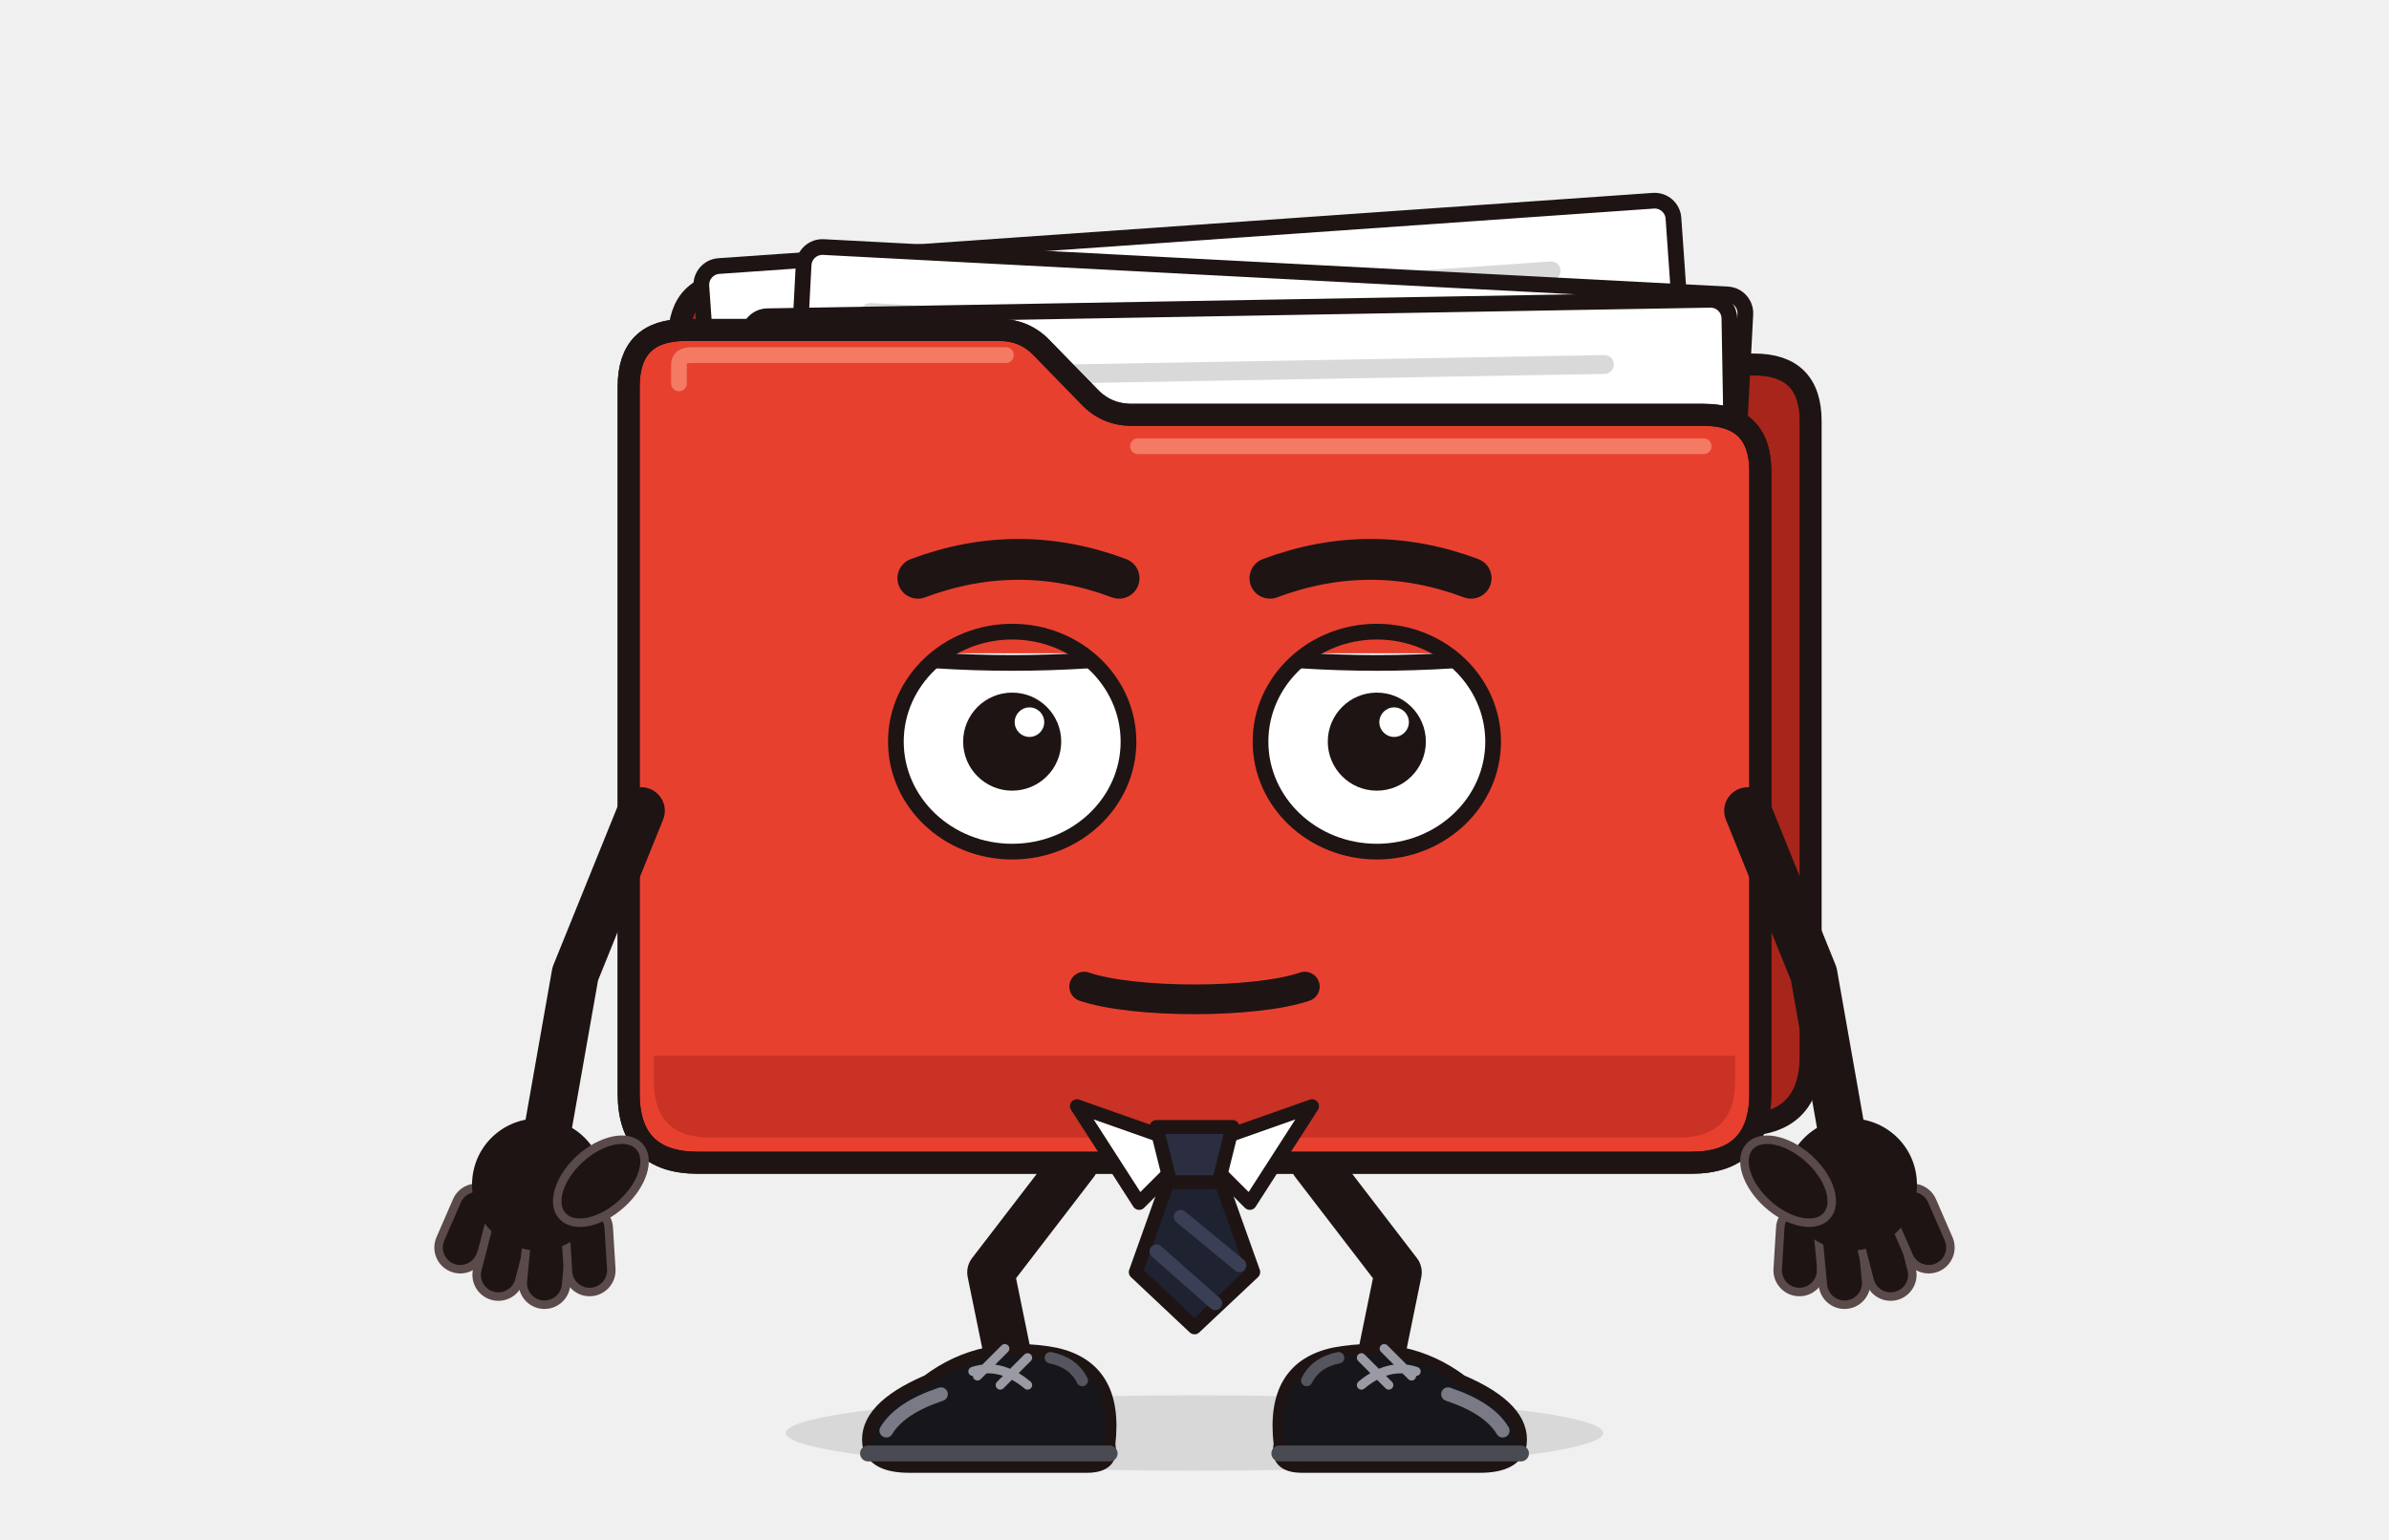
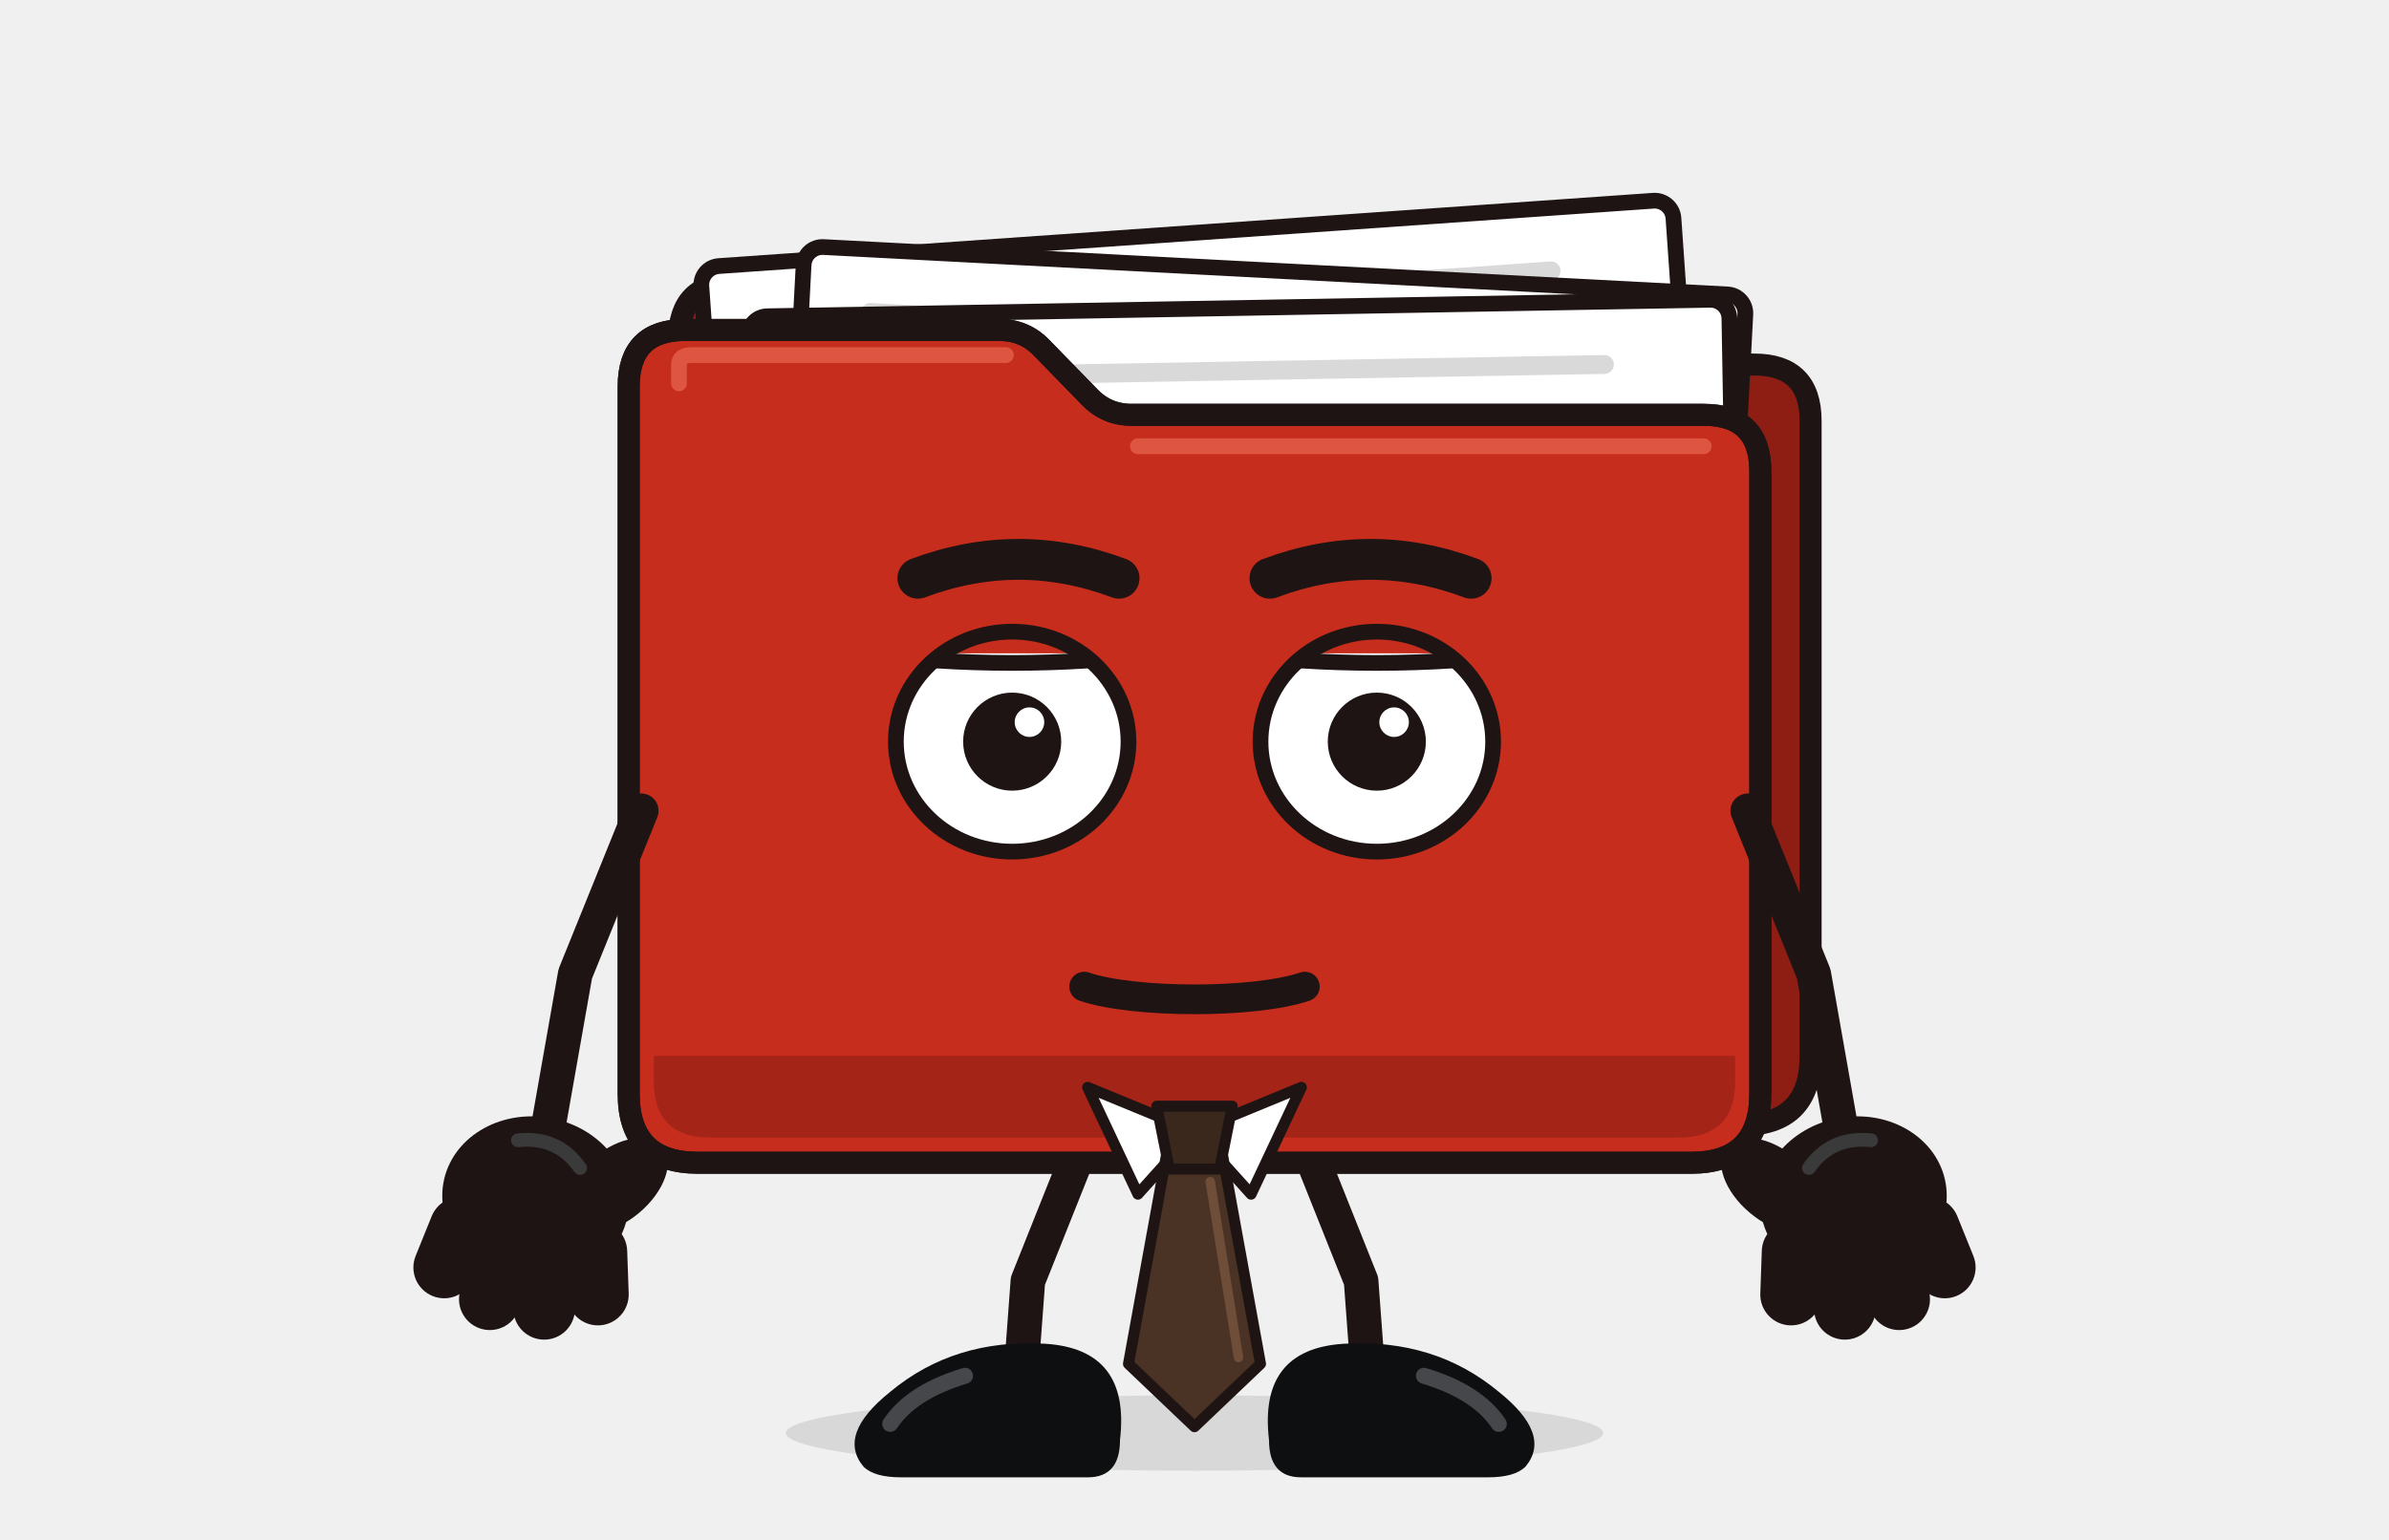
<svg xmlns="http://www.w3.org/2000/svg" viewBox="-80 100 760 490" width="760" height="490">
  <ellipse cx="300" cy="556" rx="130" ry="12" fill="#000" opacity="0.1" />
-   <path d="M262 470 L235.2 504.9 L244 548" fill="none" stroke="#1E1414" stroke-width="15" stroke-linejoin="round" stroke-linecap="round" />
-   <g transform="translate(244 548) rotate(0) scale(1.45)">
+   <path d="M262 470 L247 507.6 L244 548" fill="none" stroke="#1E1414" stroke-width="11" stroke-linejoin="round" stroke-linecap="round" />
+   <g transform="translate(244 548) rotate(0) scale(1.7)">
    <g transform="scale(-1 1)">
-       <path d="M-20 8 Q-22 -9 -8 -12 Q8 -15 20 -6 Q34 0 33 8 Q32 13 24 13 H-15 Q-21 13 -20 8 Z" fill="#17171B" stroke="#1E1414" stroke-width="2.5" />
-       <path d="M-20 10 H33" stroke="#4a4a52" stroke-width="3.5" stroke-linecap="round" />
-       <path d="M-2 -11 L4 -5 M3 -13 L9 -7 M-2 -5 Q4 -10 10 -8" stroke="#9a9aa4" stroke-width="2" fill="none" stroke-linecap="round" />
-       <path d="M17 -3 Q26 0 29 5" stroke="#7a7a86" stroke-width="3" fill="none" stroke-linecap="round" />
-       <path d="M-14 -6 Q-12 -10 -7 -11" stroke="#55555f" stroke-width="2.5" fill="none" stroke-linecap="round" />
+       <path d="M-19 6 Q-21 -11 -5 -12 Q12 -13 24 -3 Q34 5 29 11 Q27 13 22 13 H-13 Q-19 13 -19 6 Z" fill="#0E0F10" />
+       <path d="M10 -6 Q20 -3 24 3" stroke="#45474a" stroke-width="3" fill="none" stroke-linecap="round" />
    </g>
  </g>
-   <path d="M338 470 L364.8 504.9 L356 548" fill="none" stroke="#1E1414" stroke-width="15" stroke-linejoin="round" stroke-linecap="round" />
-   <g transform="translate(356 548) rotate(0) scale(1.45)">
+   <path d="M338 470 L353 507.6 L356 548" fill="none" stroke="#1E1414" stroke-width="11" stroke-linejoin="round" stroke-linecap="round" />
+   <g transform="translate(356 548) rotate(0) scale(1.7)">
    <g transform="scale(1 1)">
-       <path d="M-20 8 Q-22 -9 -8 -12 Q8 -15 20 -6 Q34 0 33 8 Q32 13 24 13 H-15 Q-21 13 -20 8 Z" fill="#17171B" stroke="#1E1414" stroke-width="2.5" />
-       <path d="M-20 10 H33" stroke="#4a4a52" stroke-width="3.5" stroke-linecap="round" />
-       <path d="M-2 -11 L4 -5 M3 -13 L9 -7 M-2 -5 Q4 -10 10 -8" stroke="#9a9aa4" stroke-width="2" fill="none" stroke-linecap="round" />
-       <path d="M17 -3 Q26 0 29 5" stroke="#7a7a86" stroke-width="3" fill="none" stroke-linecap="round" />
-       <path d="M-14 -6 Q-12 -10 -7 -11" stroke="#55555f" stroke-width="2.5" fill="none" stroke-linecap="round" />
+       <path d="M-19 6 Q-21 -11 -5 -12 Q12 -13 24 -3 Q34 5 29 11 Q27 13 22 13 H-13 Q-19 13 -19 6 Z" fill="#0E0F10" />
+       <path d="M10 -6 Q20 -3 24 3" stroke="#45474a" stroke-width="3" fill="none" stroke-linecap="round" />
    </g>
  </g>
  <g transform="translate(0 40) rotate(0 300 430) translate(300 430) scale(1 1) translate(-300 -430)">
-     <path d="M136 168Q136 150 154 150L254 150Q262 150 267.7 155.7L282.3 170.3Q288 176 296 176L478 176Q496 176 496 194L496 396Q496 418 474 418L158 418Q136 418 136 396Z" fill="#A8251B" stroke="#1E1414" stroke-width="7" stroke-linejoin="round" stroke-linecap="round" />
+     <path d="M136 168Q136 150 154 150L254 150Q262 150 267.7 155.7L282.3 170.3Q288 176 296 176L478 176Q496 176 496 194L496 396Q496 418 474 418L158 418Q136 418 136 396Z" fill="#8E1E14" stroke="#1E1414" stroke-width="7" stroke-linejoin="round" stroke-linecap="round" />
    <g transform="translate(0 0)">
      <g transform="rotate(-4 305 244)">
        <rect x="150" y="134" width="310" height="220" rx="6" fill="#FFFFFF" stroke="#1E1414" stroke-width="5" stroke-linejoin="round" stroke-linecap="round" />
        <path d="M172 154 H420 M172 170 H390" stroke="#D9D9D9" stroke-width="6" stroke-linecap="round" />
      </g>
    </g>
    <g transform="translate(0 0)">
      <g transform="rotate(3 320 256)">
        <rect x="170" y="146" width="300" height="220" rx="6" fill="#FFFFFF" stroke="#1E1414" stroke-width="5" stroke-linejoin="round" stroke-linecap="round" />
        <path d="M192 166 H430 M192 182 H400" stroke="#D9D9D9" stroke-width="6" stroke-linecap="round" />
      </g>
    </g>
    <g transform="rotate(-1 316 268)">
      <rect x="160" y="158" width="312" height="220" rx="6" fill="#FFFFFF" stroke="#1E1414" stroke-width="5" stroke-linejoin="round" stroke-linecap="round" />
      <path d="M182 178 H432 M182 194 H402" stroke="#D9D9D9" stroke-width="6" stroke-linecap="round" />
    </g>
-     <path d="M120 183Q120 165 138 165L238 165Q246 165 251.5 170.8L266.5 186.2Q272 192 280 192L462 192Q480 192 480 210L480 408Q480 430 458 430L142 430Q120 430 120 408Z" fill="#E8402F" stroke="#1E1414" stroke-width="7" stroke-linejoin="round" stroke-linecap="round" />
-     <path d="M128 404 Q128 422 146 422 H454 Q472 422 472 404 V396 H128 Z" fill="#C93224" />
-     <path d="M136 182 V176 Q136 173 140 173 H240 M282 202 H462" stroke="#F47A63" stroke-width="5" stroke-linecap="round" fill="none" />
+     <path d="M120 183Q120 165 138 165L238 165Q246 165 251.5 170.8L266.5 186.2Q272 192 280 192L462 192Q480 192 480 210L480 408Q480 430 458 430L142 430Q120 430 120 408Z" fill="#C62D1C" stroke="#1E1414" stroke-width="7" stroke-linejoin="round" stroke-linecap="round" />
+     <path d="M128 404 Q128 422 146 422 H454 Q472 422 472 404 V396 H128 Z" fill="#A52418" />
+     <path d="M136 182 V176 Q136 173 140 173 H240 M282 202 H462" stroke="#DE5641" stroke-width="5" stroke-linecap="round" fill="none" />
    <path d="M120 183Q120 165 138 165L238 165Q246 165 251.5 170.8L266.5 186.2Q272 192 280 192L462 192Q480 192 480 210L480 408Q480 430 458 430L142 430Q120 430 120 408Z" fill="none" stroke="#1E1414" stroke-width="7" stroke-linejoin="round" stroke-linecap="round" />
-     <g id="kravat" transform="translate(0 12) translate(300 400) scale(1.1) translate(-300 -400)">
-       <path d="M266 400 L300 412 L284 428 Z" fill="#fff" stroke="#1E1414" stroke-width="4" stroke-linejoin="round" />
-       <path d="M334 400 L300 412 L316 428 Z" fill="#fff" stroke="#1E1414" stroke-width="4" stroke-linejoin="round" />
-       <path d="M293 420 L307 420 L317 448 L300 464 L283 448 Z" fill="#1F2230" stroke="#1E1414" stroke-width="4" stroke-linejoin="round" />
-       <path d="M296 432 L313 446 M289 442 L306 457" stroke="#3A3F55" stroke-width="4" stroke-linecap="round" />
-       <path d="M289 406 L311 406 L307 422 L293 422 Z" fill="#2A2E40" stroke="#1E1414" stroke-width="4" stroke-linejoin="round" />
+     <g id="kravat">
+       <path d="M266 406 L300 420 L282 440 Z" fill="#fff" stroke="#1E1414" stroke-width="3.5" stroke-linejoin="round" />
+       <path d="M334 406 L300 420 L318 440 Z" fill="#fff" stroke="#1E1414" stroke-width="3.5" stroke-linejoin="round" />
+       <path d="M291 428 L309 428 L321 494 L300 514 L279 494 Z" fill="#4A3324" stroke="#1E1414" stroke-width="3.5" stroke-linejoin="round" />
+       <path d="M305 436 L314 492" stroke="#6E4E38" stroke-width="3" stroke-linecap="round" />
+       <path d="M288 412 L312 412 L308 432 L292 432 Z" fill="#3B281C" stroke="#1E1414" stroke-width="3.5" stroke-linejoin="round" />
    </g>
    <g id="face">
      <path transform="translate(244 240) rotate(0)" d="M-32 4 Q0 -8 32 4" fill="none" stroke="#1E1414" stroke-width="13" stroke-linecap="round" />
      <path transform="translate(356 240) rotate(0)" d="M-32 4 Q0 -8 32 4" fill="none" stroke="#1E1414" stroke-width="13" stroke-linecap="round" />
      <clipPath id="panacl">
        <ellipse cx="242" cy="296" rx="37" ry="35" />
      </clipPath>
      <ellipse cx="242" cy="296" rx="37" ry="35" fill="#fff" />
      <g clip-path="url(#panacl)">
        <circle cx="242" cy="296" r="15.6" fill="#1E1414" />
        <circle cx="247.5" cy="289.8" r="4.7" fill="#fff" />
        <g transform="rotate(0 242 296)">
-           <rect x="194" y="236" width="96" height="31.9" fill="#E8402F" />
+           <rect x="194" y="236" width="96" height="31.9" fill="#C62D1C" />
          <path d="M194 267.9 Q242 274 290 267.9" fill="none" stroke="#1E1414" stroke-width="5" />
        </g>
      </g>
      <ellipse cx="242" cy="296" rx="37" ry="35" fill="none" stroke="#1E1414" stroke-width="5" />
      <clipPath id="panacr">
        <ellipse cx="358" cy="296" rx="37" ry="35" />
      </clipPath>
      <ellipse cx="358" cy="296" rx="37" ry="35" fill="#fff" />
      <g clip-path="url(#panacr)">
        <circle cx="358" cy="296" r="15.6" fill="#1E1414" />
        <circle cx="363.5" cy="289.8" r="4.7" fill="#fff" />
        <g transform="rotate(0 358 296)">
-           <rect x="310" y="236" width="96" height="31.9" fill="#E8402F" />
+           <rect x="310" y="236" width="96" height="31.9" fill="#C62D1C" />
          <path d="M310 267.9 Q358 274 406 267.9" fill="none" stroke="#1E1414" stroke-width="5" />
        </g>
      </g>
      <ellipse cx="358" cy="296" rx="37" ry="35" fill="none" stroke="#1E1414" stroke-width="5" />
      <g transform="translate(300 378) scale(1.35) translate(-300 -366)">
        <path d="M274 363 C285.7 367 314.3 367 326 363" fill="none" stroke="#1E1414" stroke-width="7" stroke-linecap="round" />
      </g>
    </g>
-     <path d="M124 318 L103 369.9 L94.3 419.2" fill="none" stroke="#1E1414" stroke-width="15" stroke-linejoin="round" stroke-linecap="round" />
-     <g transform="translate(94.3 419.2) rotate(10) scale(1.5)">
-       <rect x="-4.6" y="0" width="9.2" height="18" rx="4.6" fill="#1E1414" stroke="#5a4a4a" stroke-width="1.8" transform="translate(-10.8 15) rotate(13.5)" />
-       <rect x="-4.6" y="0" width="9.2" height="22" rx="4.6" fill="#1E1414" stroke="#5a4a4a" stroke-width="1.8" transform="translate(-3.6 15) rotate(4.5)" />
-       <rect x="-4.6" y="0" width="9.2" height="22" rx="4.6" fill="#1E1414" stroke="#5a4a4a" stroke-width="1.8" transform="translate(3.6 15) rotate(-4.5)" />
-       <rect x="-4.6" y="0" width="9.2" height="18" rx="4.6" fill="#1E1414" stroke="#5a4a4a" stroke-width="1.8" transform="translate(10.8 15) rotate(-13.5)" />
-       <circle cx="0" cy="12" r="14" fill="#1E1414" />
-       <ellipse cx="13" cy="9" rx="6.5" ry="11" fill="#1E1414" stroke="#5a4a4a" stroke-width="1.8" transform="rotate(38 13 9)" />
+     <path d="M124 318 L103 369.9 L94.3 419.2" fill="none" stroke="#1E1414" stroke-width="11" stroke-linejoin="round" stroke-linecap="round" />
+     <g transform="translate(94.3 419.2) rotate(10) scale(1.75)">
+       <rect x="-5.6" y="0" width="11.2" height="19" rx="5.6" fill="#1E1414" transform="translate(-11.4 15) rotate(12)" />
+       <rect x="-5.6" y="0" width="11.2" height="23" rx="5.6" fill="#1E1414" transform="translate(-3.8 15) rotate(4)" />
+       <rect x="-5.6" y="0" width="11.2" height="23" rx="5.6" fill="#1E1414" transform="translate(3.8 15) rotate(-4)" />
+       <rect x="-5.6" y="0" width="11.2" height="19" rx="5.6" fill="#1E1414" transform="translate(11.4 15) rotate(-12)" />
+       <ellipse cx="0" cy="13" rx="17" ry="15" fill="#1E1414" />
+       <ellipse cx="14" cy="8" rx="6.5" ry="11" fill="#1E1414" transform="rotate(40 14 8)" />
+       <path d="M7 6 Q2 1 -5 3" stroke="#3a3a3a" stroke-width="2.5" fill="none" stroke-linecap="round" />
    </g>
-     <path d="M476 318 L497 369.9 L505.7 419.2" fill="none" stroke="#1E1414" stroke-width="15" stroke-linejoin="round" stroke-linecap="round" />
-     <g transform="translate(505.7 419.2) rotate(-10) scale(1.5)">
-       <rect x="-4.6" y="0" width="9.2" height="18" rx="4.6" fill="#1E1414" stroke="#5a4a4a" stroke-width="1.8" transform="translate(-10.8 15) rotate(13.5)" />
-       <rect x="-4.6" y="0" width="9.2" height="22" rx="4.6" fill="#1E1414" stroke="#5a4a4a" stroke-width="1.8" transform="translate(-3.6 15) rotate(4.5)" />
-       <rect x="-4.6" y="0" width="9.2" height="22" rx="4.6" fill="#1E1414" stroke="#5a4a4a" stroke-width="1.8" transform="translate(3.6 15) rotate(-4.5)" />
-       <rect x="-4.6" y="0" width="9.2" height="18" rx="4.6" fill="#1E1414" stroke="#5a4a4a" stroke-width="1.8" transform="translate(10.8 15) rotate(-13.5)" />
-       <circle cx="0" cy="12" r="14" fill="#1E1414" />
-       <ellipse cx="-13" cy="9" rx="6.5" ry="11" fill="#1E1414" stroke="#5a4a4a" stroke-width="1.8" transform="rotate(-38 -13 9)" />
+     <path d="M476 318 L497 369.9 L505.7 419.2" fill="none" stroke="#1E1414" stroke-width="11" stroke-linejoin="round" stroke-linecap="round" />
+     <g transform="translate(505.7 419.2) rotate(-10) scale(1.75)">
+       <rect x="-5.6" y="0" width="11.2" height="19" rx="5.6" fill="#1E1414" transform="translate(-11.4 15) rotate(12)" />
+       <rect x="-5.6" y="0" width="11.2" height="23" rx="5.6" fill="#1E1414" transform="translate(-3.8 15) rotate(4)" />
+       <rect x="-5.6" y="0" width="11.2" height="23" rx="5.6" fill="#1E1414" transform="translate(3.8 15) rotate(-4)" />
+       <rect x="-5.6" y="0" width="11.2" height="19" rx="5.6" fill="#1E1414" transform="translate(11.4 15) rotate(-12)" />
+       <ellipse cx="0" cy="13" rx="17" ry="15" fill="#1E1414" />
+       <ellipse cx="-14" cy="8" rx="6.5" ry="11" fill="#1E1414" transform="rotate(-40 -14 8)" />
+       <path d="M-7 6 Q-2 1 5 3" stroke="#3a3a3a" stroke-width="2.5" fill="none" stroke-linecap="round" />
    </g>
  </g>
  <g transform="translate(0 40)" />
</svg>
